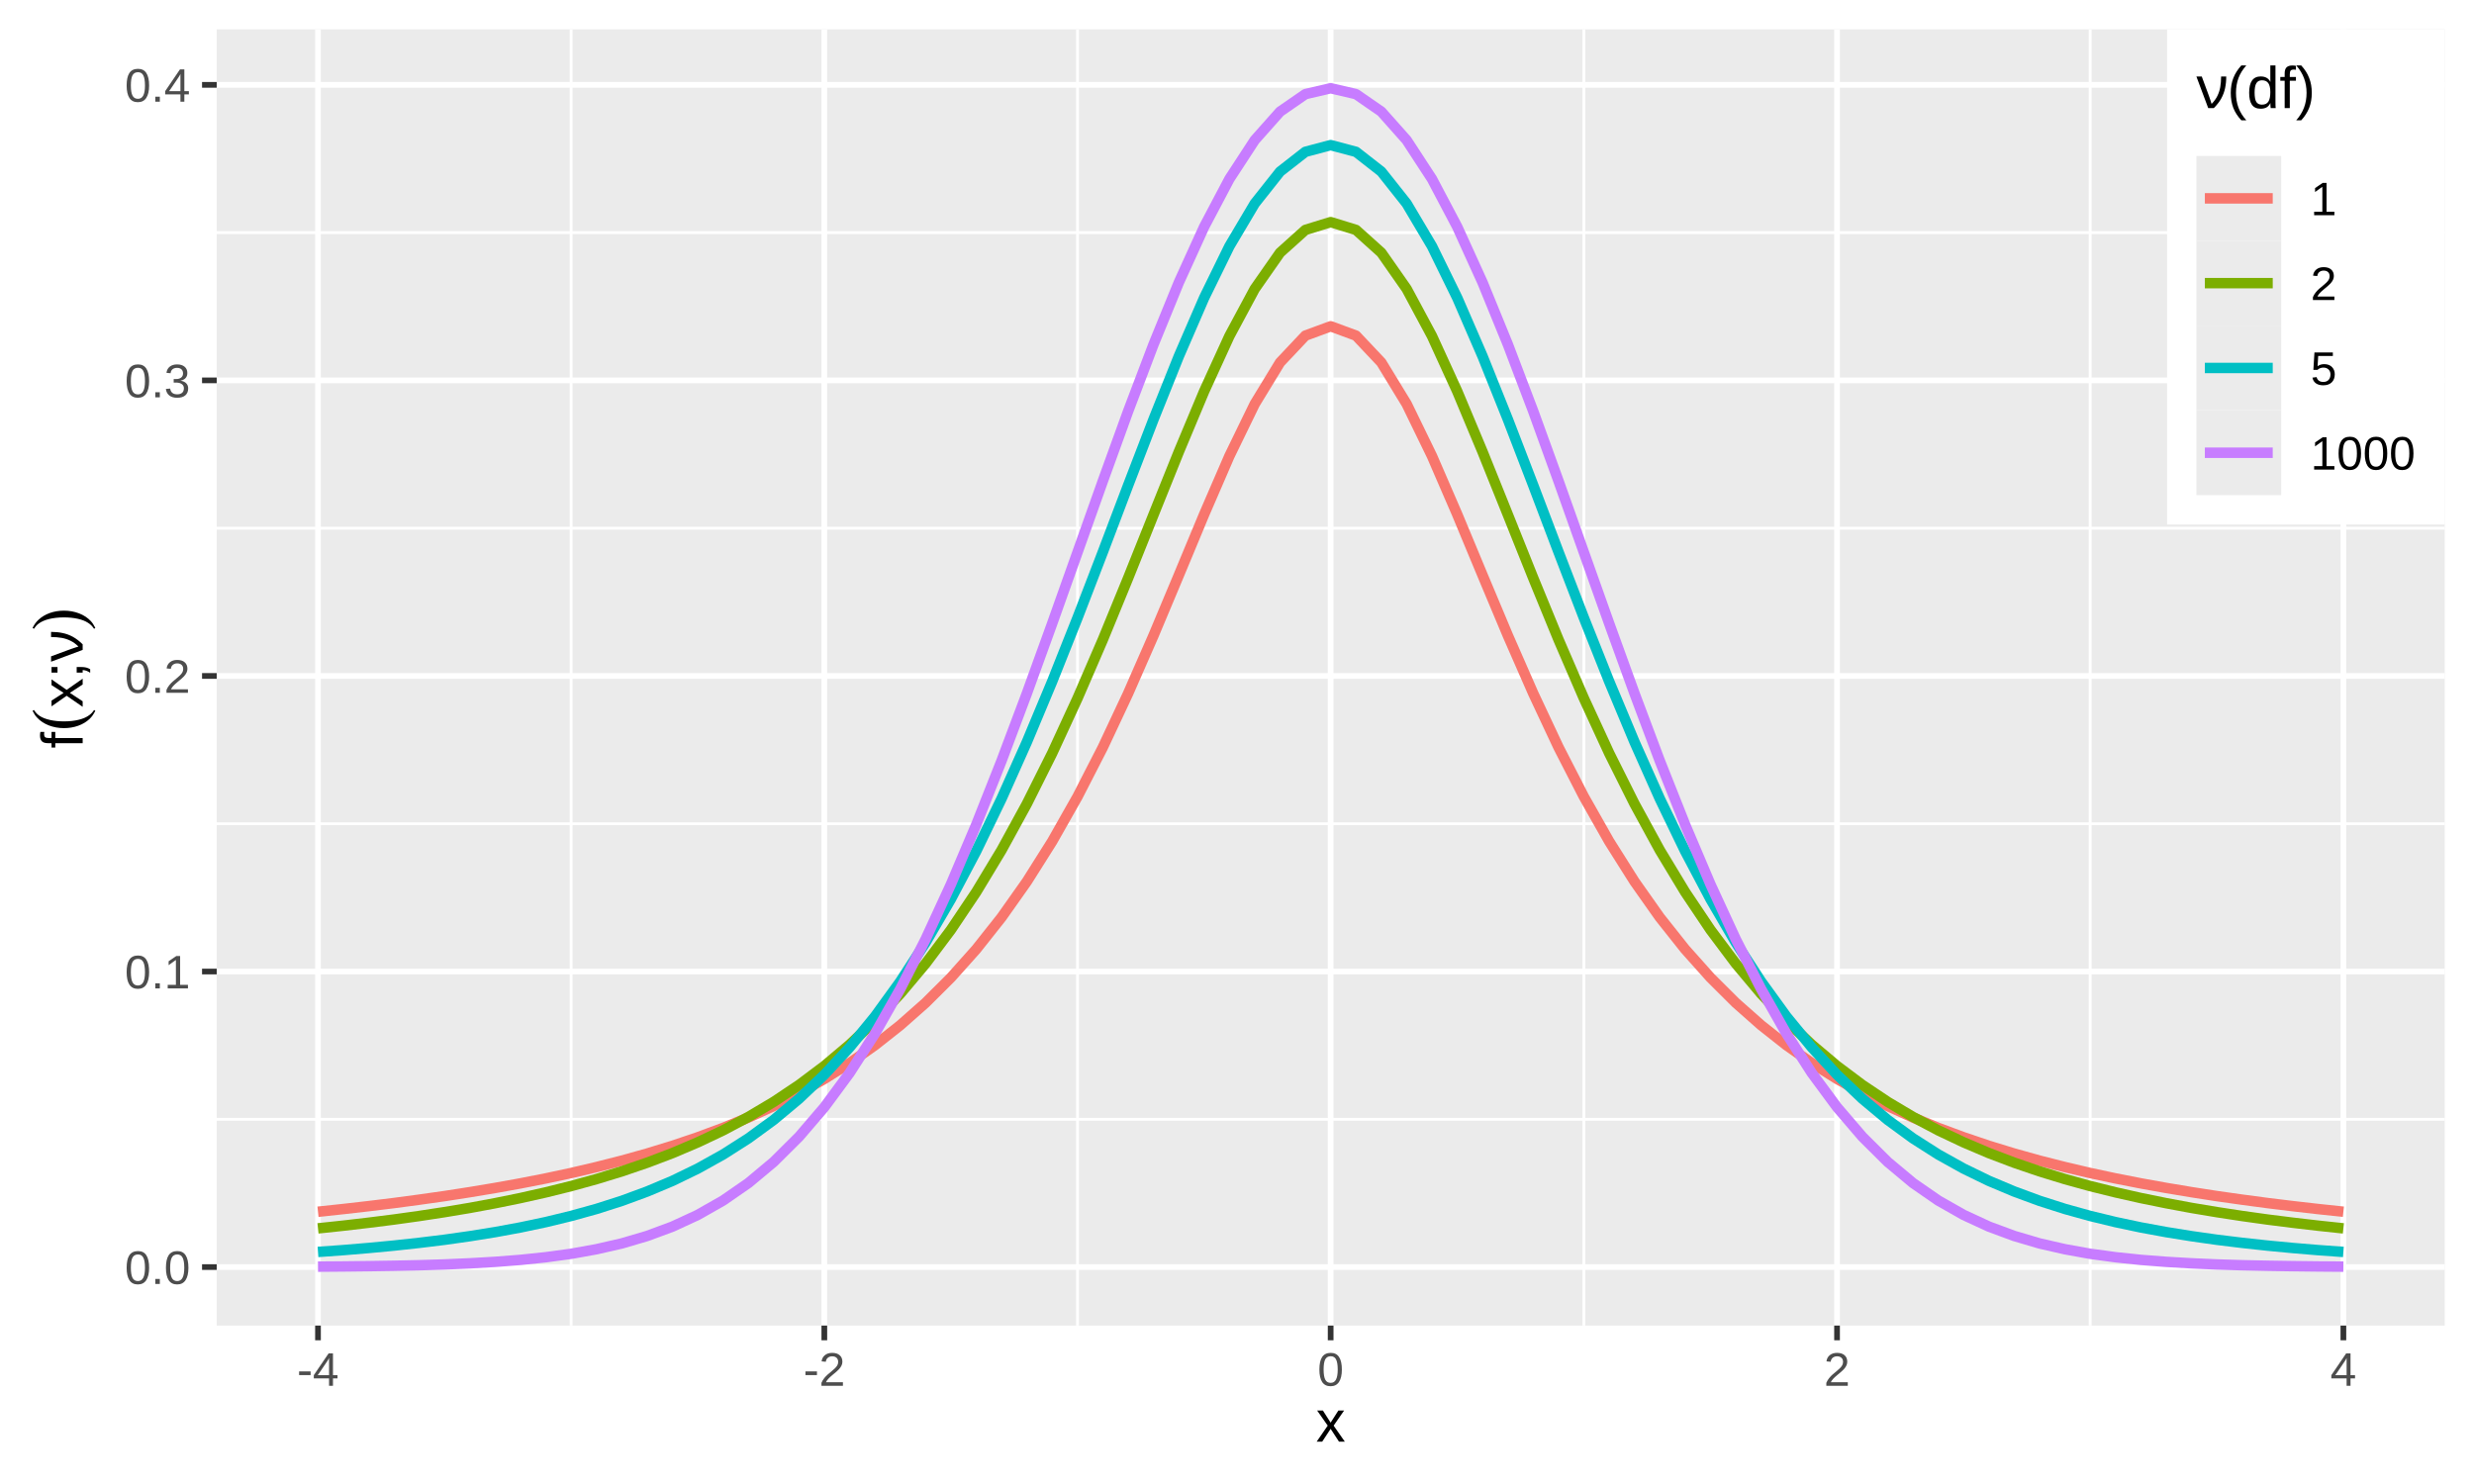
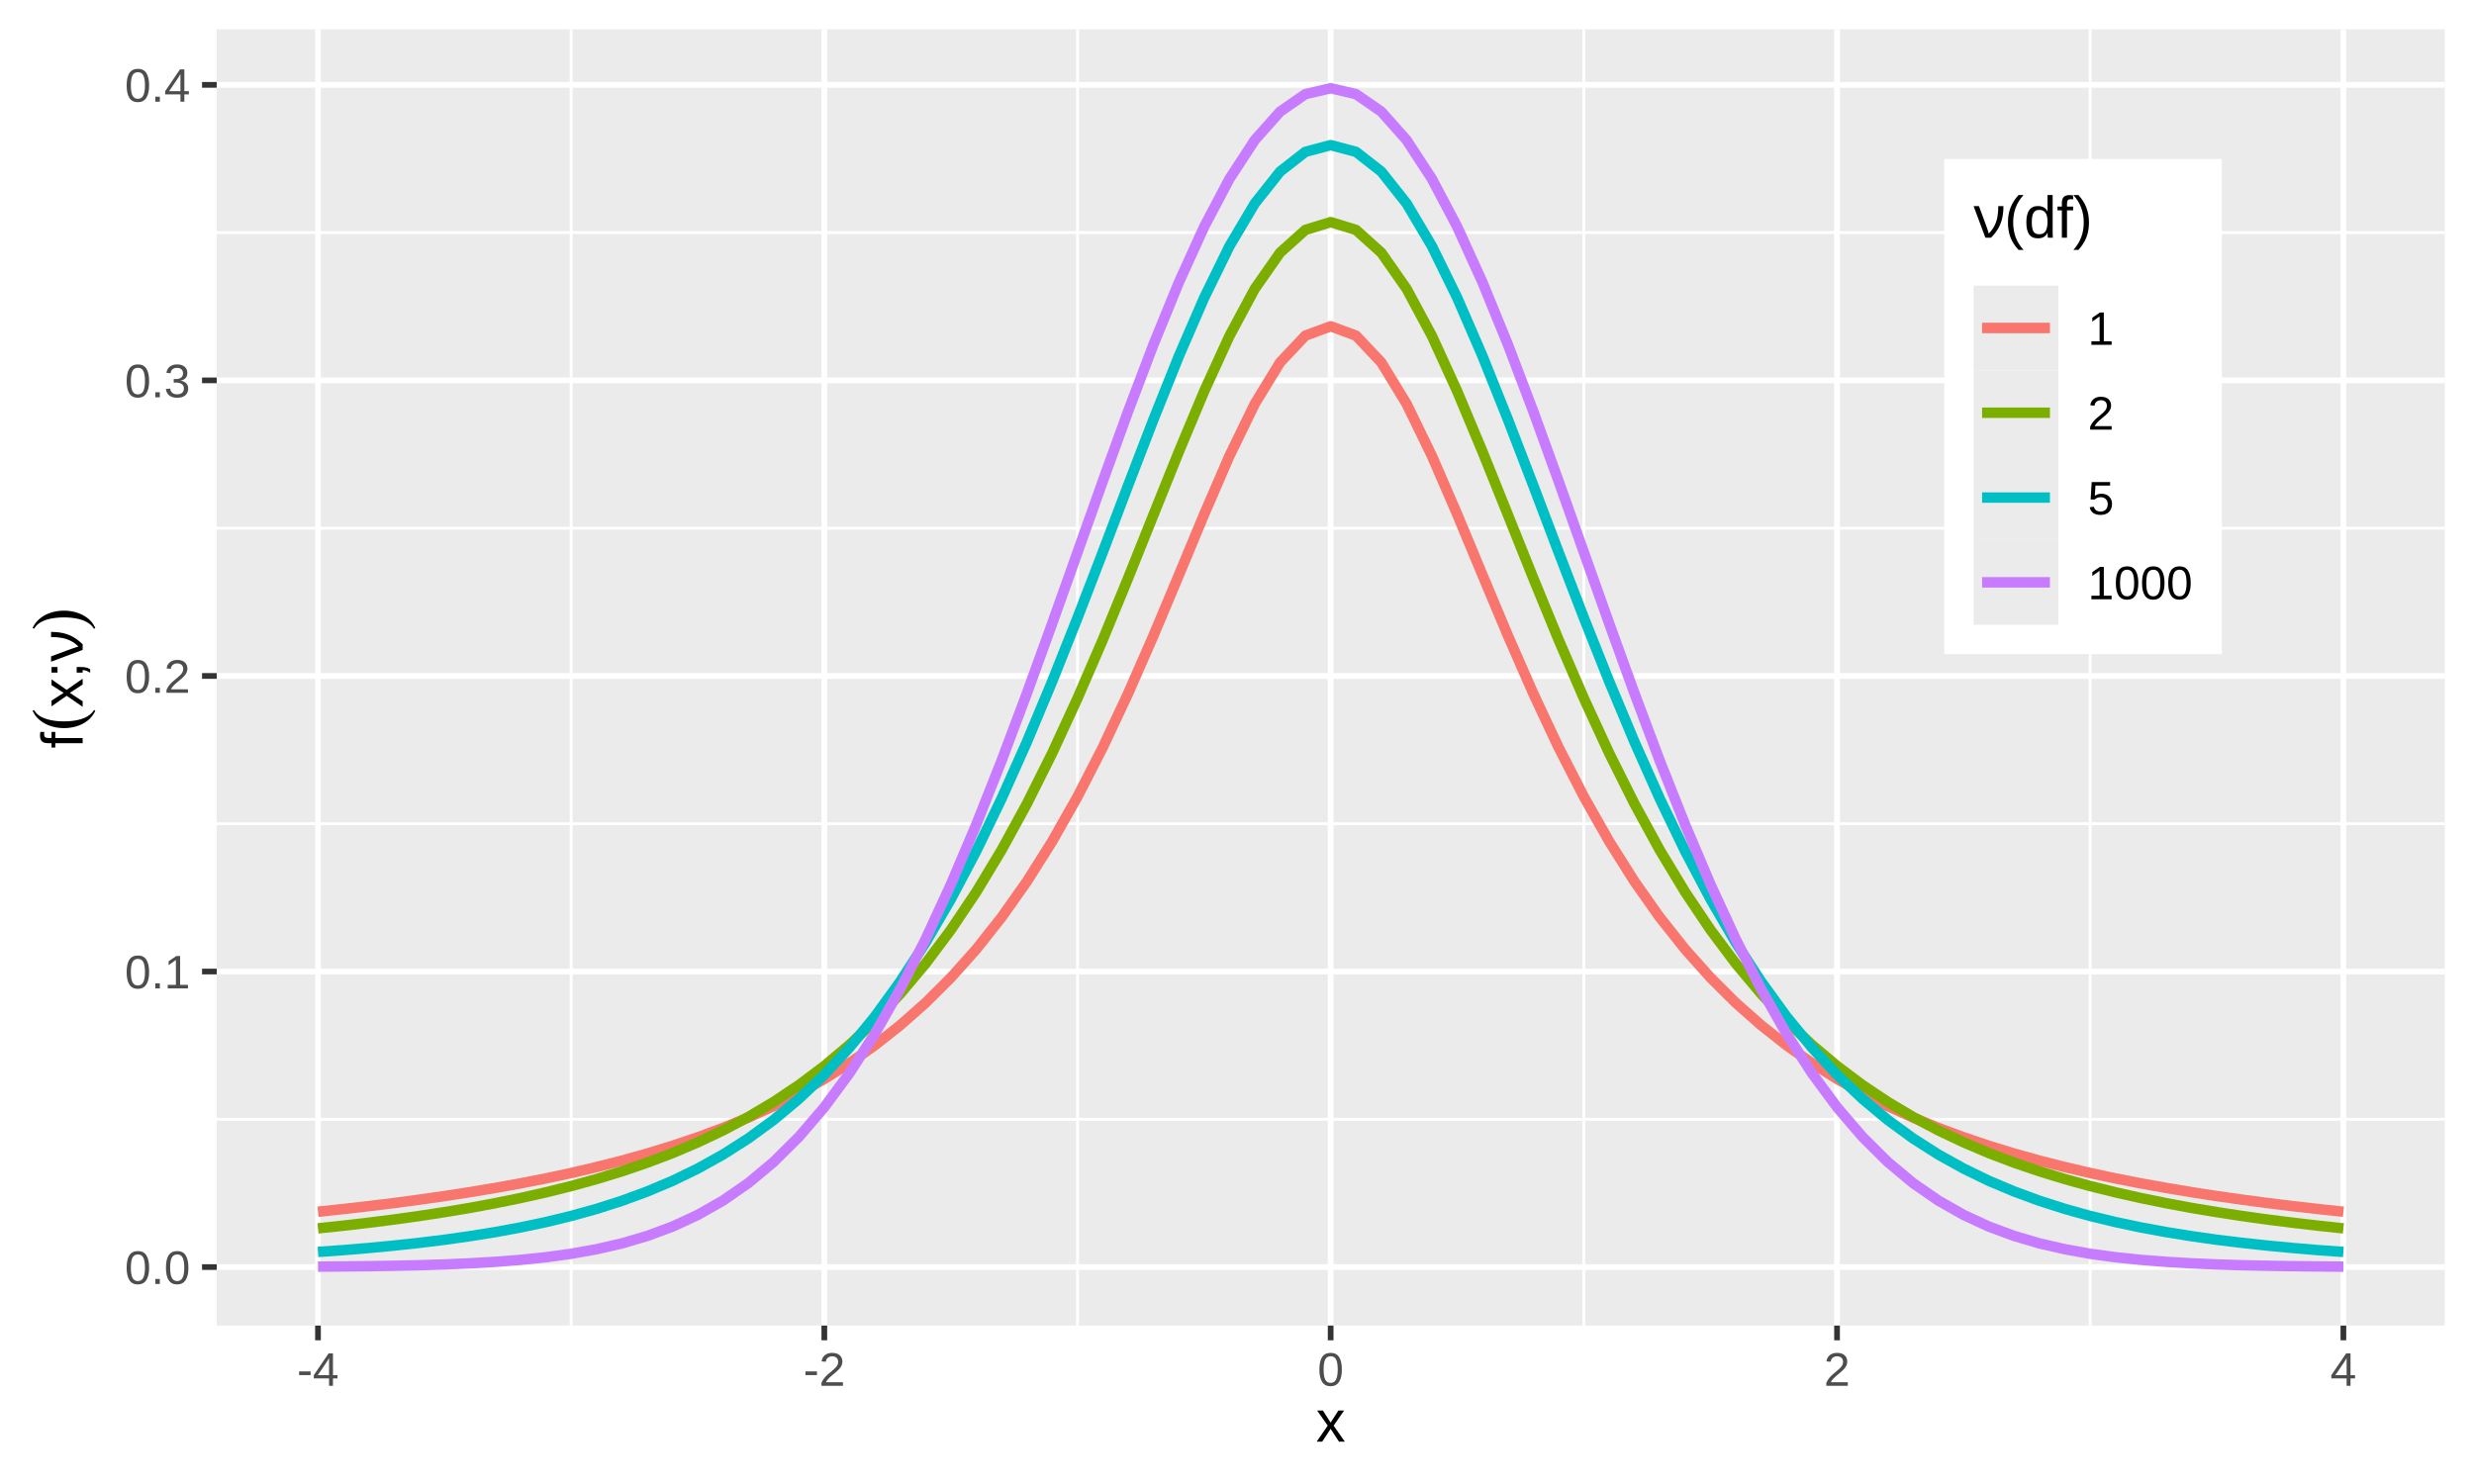
<svg xmlns="http://www.w3.org/2000/svg" class="svglite" width="504.00pt" height="302.40pt" viewBox="0 0 504.00 302.40">
  <defs>
    <style type="text/css">
    .svglite line, .svglite polyline, .svglite polygon, .svglite path, .svglite rect, .svglite circle {
      fill: none;
      stroke: #000000;
      stroke-linecap: round;
      stroke-linejoin: round;
      stroke-miterlimit: 10.00;
    }
    .svglite text {
      white-space: pre;
    }
  </style>
  </defs>
  <rect width="100%" height="100%" style="stroke: none; fill: #FFFFFF;" />
  <defs>
    <clipPath id="cpMC4wMHw1MDQuMDB8MC4wMHwzMDIuNDA=">
      <rect x="0.00" y="0.00" width="504.00" height="302.40" />
    </clipPath>
  </defs>
  <g clip-path="url(#cpMC4wMHw1MDQuMDB8MC4wMHwzMDIuNDA=)">
    <rect x="0.00" y="0.00" width="504.00" height="302.40" style="stroke-width: 1.16; stroke: #FFFFFF; fill: #FFFFFF;" />
  </g>
  <defs>
    <clipPath id="cpNDQuMTV8NDk4LjAyfDUuOTh8MjcwLjEy">
      <rect x="44.15" y="5.98" width="453.88" height="264.14" />
    </clipPath>
  </defs>
  <g clip-path="url(#cpNDQuMTV8NDk4LjAyfDUuOTh8MjcwLjEy)">
    <rect x="44.15" y="5.98" width="453.88" height="264.14" style="stroke-width: 1.16; stroke: none; fill: #EBEBEB;" />
    <polyline points="44.15,228.08 498.02,228.08 " style="stroke-width: 0.58; stroke: #FFFFFF; stroke-linecap: butt;" />
    <polyline points="44.15,167.86 498.02,167.86 " style="stroke-width: 0.58; stroke: #FFFFFF; stroke-linecap: butt;" />
    <polyline points="44.15,107.63 498.02,107.63 " style="stroke-width: 0.58; stroke: #FFFFFF; stroke-linecap: butt;" />
    <polyline points="44.15,47.40 498.02,47.40 " style="stroke-width: 0.58; stroke: #FFFFFF; stroke-linecap: butt;" />
    <polyline points="116.35,270.12 116.35,5.98 " style="stroke-width: 0.58; stroke: #FFFFFF; stroke-linecap: butt;" />
    <polyline points="219.51,270.12 219.51,5.98 " style="stroke-width: 0.58; stroke: #FFFFFF; stroke-linecap: butt;" />
    <polyline points="322.66,270.12 322.66,5.98 " style="stroke-width: 0.58; stroke: #FFFFFF; stroke-linecap: butt;" />
    <polyline points="425.81,270.12 425.81,5.98 " style="stroke-width: 0.58; stroke: #FFFFFF; stroke-linecap: butt;" />
    <polyline points="44.15,258.20 498.02,258.20 " style="stroke-width: 1.16; stroke: #FFFFFF; stroke-linecap: butt;" />
    <polyline points="44.15,197.97 498.02,197.97 " style="stroke-width: 1.16; stroke: #FFFFFF; stroke-linecap: butt;" />
    <polyline points="44.15,137.74 498.02,137.74 " style="stroke-width: 1.16; stroke: #FFFFFF; stroke-linecap: butt;" />
    <polyline points="44.15,77.51 498.02,77.51 " style="stroke-width: 1.16; stroke: #FFFFFF; stroke-linecap: butt;" />
    <polyline points="44.15,17.29 498.02,17.29 " style="stroke-width: 1.16; stroke: #FFFFFF; stroke-linecap: butt;" />
    <polyline points="64.78,270.12 64.78,5.98 " style="stroke-width: 1.16; stroke: #FFFFFF; stroke-linecap: butt;" />
    <polyline points="167.93,270.12 167.93,5.98 " style="stroke-width: 1.16; stroke: #FFFFFF; stroke-linecap: butt;" />
    <polyline points="271.08,270.12 271.08,5.98 " style="stroke-width: 1.16; stroke: #FFFFFF; stroke-linecap: butt;" />
    <polyline points="374.24,270.12 374.24,5.98 " style="stroke-width: 1.16; stroke: #FFFFFF; stroke-linecap: butt;" />
    <polyline points="477.39,270.12 477.39,5.98 " style="stroke-width: 1.16; stroke: #FFFFFF; stroke-linecap: butt;" />
    <polyline points="64.78,246.92 69.94,246.37 75.09,245.78 80.25,245.15 85.41,244.46 90.57,243.73 95.72,242.93 100.88,242.07 106.04,241.14 111.20,240.13 116.35,239.03 121.51,237.82 126.67,236.51 131.83,235.07 136.99,233.49 142.14,231.75 147.30,229.84 152.46,227.72 157.62,225.37 162.77,222.76 167.93,219.86 173.09,216.61 178.25,212.98 183.40,208.91 188.56,204.35 193.72,199.21 198.88,193.43 204.03,186.93 209.19,179.63 214.35,171.45 219.51,162.34 224.67,152.28 229.82,141.30 234.98,129.53 240.14,117.23 245.30,104.83 250.45,92.93 255.61,82.32 260.77,73.86 265.93,68.39 271.08,66.49 276.24,68.39 281.40,73.86 286.56,82.32 291.72,92.93 296.87,104.83 302.03,117.23 307.19,129.53 312.35,141.30 317.50,152.28 322.66,162.34 327.82,171.45 332.98,179.63 338.13,186.93 343.29,193.43 348.45,199.21 353.61,204.35 358.77,208.91 363.92,212.98 369.08,216.61 374.24,219.86 379.40,222.76 384.55,225.37 389.71,227.72 394.87,229.84 400.03,231.75 405.18,233.49 410.34,235.07 415.50,236.51 420.66,237.82 425.81,239.03 430.97,240.13 436.13,241.14 441.29,242.07 446.45,242.93 451.60,243.73 456.76,244.46 461.92,245.15 467.08,245.78 472.23,246.37 477.39,246.92 " style="stroke-width: 2.13; stroke: #F8766D; stroke-linecap: butt;" />
    <polyline points="64.78,250.31 69.94,249.76 75.09,249.16 80.25,248.51 85.41,247.79 90.57,247.00 95.72,246.14 100.88,245.18 106.04,244.13 111.20,242.97 116.35,241.69 121.51,240.27 126.67,238.69 131.83,236.93 136.99,234.97 142.14,232.78 147.30,230.34 152.46,227.60 157.62,224.53 162.77,221.09 167.93,217.22 173.09,212.87 178.25,207.99 183.40,202.50 188.56,196.35 193.72,189.46 198.88,181.77 204.03,173.23 209.19,163.80 214.35,153.48 219.51,142.29 224.67,130.34 229.82,117.79 234.98,104.91 240.14,92.08 245.30,79.75 250.45,68.48 255.61,58.87 260.77,51.49 265.93,46.85 271.08,45.26 276.24,46.85 281.40,51.49 286.56,58.87 291.72,68.48 296.87,79.75 302.03,92.08 307.19,104.91 312.35,117.79 317.50,130.34 322.66,142.29 327.82,153.48 332.98,163.80 338.13,173.23 343.29,181.77 348.45,189.46 353.61,196.35 358.77,202.50 363.92,207.99 369.08,212.87 374.24,217.22 379.40,221.09 384.55,224.53 389.71,227.60 394.87,230.34 400.03,232.78 405.18,234.97 410.34,236.93 415.50,238.69 420.66,240.27 425.81,241.69 430.97,242.97 436.13,244.13 441.29,245.18 446.45,246.14 451.60,247.00 456.76,247.79 461.92,248.51 467.08,249.16 472.23,249.76 477.39,250.31 " style="stroke-width: 2.13; stroke: #7CAE00; stroke-linecap: butt;" />
    <polyline points="64.78,255.11 69.94,254.74 75.09,254.31 80.25,253.82 85.41,253.26 90.57,252.63 95.72,251.90 100.88,251.07 106.04,250.12 111.20,249.03 116.35,247.78 121.51,246.35 126.67,244.70 131.83,242.80 136.99,240.63 142.14,238.13 147.30,235.26 152.46,231.97 157.62,228.20 162.77,223.90 167.93,219.00 173.09,213.42 178.25,207.12 183.40,200.01 188.56,192.06 193.72,183.20 198.88,173.43 204.03,162.75 209.19,151.20 214.35,138.86 219.51,125.89 224.67,112.48 229.82,98.90 234.98,85.49 240.14,72.61 245.30,60.70 250.45,50.18 255.61,41.48 260.77,34.97 265.93,30.94 271.08,29.57 276.24,30.94 281.40,34.97 286.56,41.48 291.72,50.18 296.87,60.70 302.03,72.61 307.19,85.49 312.35,98.90 317.50,112.48 322.66,125.89 327.82,138.86 332.98,151.20 338.13,162.75 343.29,173.43 348.45,183.20 353.61,192.06 358.77,200.01 363.92,207.12 369.08,213.42 374.24,219.00 379.40,223.90 384.55,228.20 389.71,231.97 394.87,235.26 400.03,238.13 405.18,240.63 410.34,242.80 415.50,244.70 420.66,246.35 425.81,247.78 430.97,249.03 436.13,250.12 441.29,251.07 446.45,251.90 451.60,252.63 456.76,253.26 461.92,253.82 467.08,254.31 472.23,254.74 477.39,255.11 " style="stroke-width: 2.13; stroke: #00BFC4; stroke-linecap: butt;" />
    <polyline points="64.78,258.11 69.94,258.07 75.09,258.01 80.25,257.93 85.41,257.82 90.57,257.66 95.72,257.43 100.88,257.13 106.04,256.73 111.20,256.19 116.35,255.49 121.51,254.56 126.67,253.38 131.83,251.86 136.99,249.95 142.14,247.57 147.30,244.64 152.46,241.07 157.62,236.76 162.77,231.64 167.93,225.62 173.09,218.63 178.25,210.61 183.40,201.53 188.56,191.39 193.72,180.20 198.88,168.04 204.03,155.03 209.19,141.30 214.35,127.05 219.51,112.54 224.67,98.02 229.82,83.80 234.98,70.22 240.14,57.58 245.30,46.23 250.45,36.47 255.61,28.56 260.77,22.75 265.93,19.18 271.08,17.98 276.24,19.18 281.40,22.75 286.56,28.56 291.72,36.47 296.87,46.23 302.03,57.58 307.19,70.22 312.35,83.80 317.50,98.02 322.66,112.54 327.82,127.05 332.98,141.30 338.13,155.03 343.29,168.04 348.45,180.20 353.61,191.39 358.77,201.53 363.92,210.61 369.08,218.63 374.24,225.62 379.40,231.64 384.55,236.76 389.71,241.07 394.87,244.64 400.03,247.57 405.18,249.95 410.34,251.86 415.50,253.38 420.66,254.56 425.81,255.49 430.97,256.19 436.13,256.73 441.29,257.13 446.45,257.43 451.60,257.66 456.76,257.82 461.92,257.93 467.08,258.01 472.23,258.07 477.39,258.11 " style="stroke-width: 2.13; stroke: #C77CFF; stroke-linecap: butt;" />
  </g>
  <g clip-path="url(#cpMC4wMHw1MDQuMDB8MC4wMHwzMDIuNDA=)">
    <text x="38.77" y="261.64" text-anchor="end" style="font-size: 9.60px;fill: #4D4D4D; font-family: &quot;Arial&quot;;" textLength="13.33px" lengthAdjust="spacingAndGlyphs">0.0</text>
    <text x="38.77" y="201.41" text-anchor="end" style="font-size: 9.60px;fill: #4D4D4D; font-family: &quot;Arial&quot;;" textLength="13.33px" lengthAdjust="spacingAndGlyphs">0.1</text>
    <text x="38.77" y="141.18" text-anchor="end" style="font-size: 9.60px;fill: #4D4D4D; font-family: &quot;Arial&quot;;" textLength="13.33px" lengthAdjust="spacingAndGlyphs">0.2</text>
    <text x="38.77" y="80.96" text-anchor="end" style="font-size: 9.60px;fill: #4D4D4D; font-family: &quot;Arial&quot;;" textLength="13.33px" lengthAdjust="spacingAndGlyphs">0.3</text>
    <text x="38.77" y="20.73" text-anchor="end" style="font-size: 9.60px;fill: #4D4D4D; font-family: &quot;Arial&quot;;" textLength="13.33px" lengthAdjust="spacingAndGlyphs">0.4</text>
    <polyline points="41.16,258.20 44.15,258.20 " style="stroke-width: 1.16; stroke: #333333; stroke-linecap: butt;" />
    <polyline points="41.16,197.97 44.15,197.97 " style="stroke-width: 1.16; stroke: #333333; stroke-linecap: butt;" />
    <polyline points="41.16,137.74 44.15,137.74 " style="stroke-width: 1.16; stroke: #333333; stroke-linecap: butt;" />
    <polyline points="41.16,77.51 44.15,77.51 " style="stroke-width: 1.16; stroke: #333333; stroke-linecap: butt;" />
    <polyline points="41.16,17.29 44.15,17.29 " style="stroke-width: 1.16; stroke: #333333; stroke-linecap: butt;" />
    <polyline points="64.78,273.11 64.78,270.12 " style="stroke-width: 1.16; stroke: #333333; stroke-linecap: butt;" />
    <polyline points="167.93,273.11 167.93,270.12 " style="stroke-width: 1.16; stroke: #333333; stroke-linecap: butt;" />
    <polyline points="271.08,273.11 271.08,270.12 " style="stroke-width: 1.16; stroke: #333333; stroke-linecap: butt;" />
    <polyline points="374.24,273.11 374.24,270.12 " style="stroke-width: 1.16; stroke: #333333; stroke-linecap: butt;" />
    <polyline points="477.39,273.11 477.39,270.12 " style="stroke-width: 1.16; stroke: #333333; stroke-linecap: butt;" />
    <text x="64.78" y="282.38" text-anchor="middle" style="font-size: 9.60px;fill: #4D4D4D; font-family: &quot;Arial&quot;;" textLength="8.53px" lengthAdjust="spacingAndGlyphs">-4</text>
    <text x="167.93" y="282.38" text-anchor="middle" style="font-size: 9.60px;fill: #4D4D4D; font-family: &quot;Arial&quot;;" textLength="8.53px" lengthAdjust="spacingAndGlyphs">-2</text>
    <text x="271.08" y="282.38" text-anchor="middle" style="font-size: 9.60px;fill: #4D4D4D; font-family: &quot;Arial&quot;;" textLength="5.34px" lengthAdjust="spacingAndGlyphs">0</text>
    <text x="374.24" y="282.38" text-anchor="middle" style="font-size: 9.60px;fill: #4D4D4D; font-family: &quot;Arial&quot;;" textLength="5.34px" lengthAdjust="spacingAndGlyphs">2</text>
    <text x="477.39" y="282.38" text-anchor="middle" style="font-size: 9.60px;fill: #4D4D4D; font-family: &quot;Arial&quot;;" textLength="5.34px" lengthAdjust="spacingAndGlyphs">4</text>
    <text x="268.09" y="293.77" style="font-size: 12.00px; font-family: &quot;Arial&quot;;" textLength="6.00px" lengthAdjust="spacingAndGlyphs">x</text>
    <text transform="translate(16.84,152.50) rotate(-90)" style="font-size: 12.00px; font-family: &quot;Arial&quot;;" textLength="3.33px" lengthAdjust="spacingAndGlyphs">f</text>
    <text transform="translate(16.84,149.17) rotate(-90)" style="font-size: 15.00px; font-family: &quot;Symbol&quot;;" textLength="5.00px" lengthAdjust="spacingAndGlyphs">(</text>
    <text transform="translate(16.84,144.17) rotate(-90)" style="font-size: 12.00px; font-family: &quot;Arial&quot;;" textLength="6.00px" lengthAdjust="spacingAndGlyphs">x</text>
    <text transform="translate(16.84,138.17) rotate(-90)" style="font-size: 12.00px; font-family: &quot;Arial&quot;;" textLength="3.33px" lengthAdjust="spacingAndGlyphs">;</text>
    <text transform="translate(16.84,134.84) rotate(-90)" style="font-size: 12.00px; font-family: &quot;Symbol&quot;;" textLength="6.25px" lengthAdjust="spacingAndGlyphs">ν</text>
    <text transform="translate(16.84,128.59) rotate(-90)" style="font-size: 15.00px; font-family: &quot;Symbol&quot;;" textLength="5.00px" lengthAdjust="spacingAndGlyphs">)</text>
-     <rect x="441.47" y="5.98" width="56.55" height="100.90" style="stroke-width: 1.16; stroke: none; fill: #FFFFFF;" />
-     <text x="447.45" y="22.03" style="font-size: 12.00px; font-family: &quot;Symbol&quot;;" textLength="6.25px" lengthAdjust="spacingAndGlyphs">ν</text>
-     <text x="453.70" y="22.03" style="font-size: 12.00px; font-family: &quot;Arial&quot;;" textLength="21.33px" lengthAdjust="spacingAndGlyphs"> (df)</text>
-     <rect x="447.45" y="31.78" width="17.28" height="17.28" style="stroke-width: 1.16; stroke: none; fill: #EBEBEB;" />
-     <line x1="449.17" y1="40.42" x2="463.00" y2="40.42" style="stroke-width: 2.13; stroke: #F8766D; stroke-linecap: butt;" />
-     <rect x="447.45" y="49.06" width="17.28" height="17.28" style="stroke-width: 1.16; stroke: none; fill: #EBEBEB;" />
-     <line x1="449.17" y1="57.70" x2="463.00" y2="57.70" style="stroke-width: 2.13; stroke: #7CAE00; stroke-linecap: butt;" />
-     <rect x="447.45" y="66.34" width="17.28" height="17.28" style="stroke-width: 1.16; stroke: none; fill: #EBEBEB;" />
-     <line x1="449.17" y1="74.98" x2="463.00" y2="74.98" style="stroke-width: 2.13; stroke: #00BFC4; stroke-linecap: butt;" />
-     <rect x="447.45" y="83.62" width="17.28" height="17.28" style="stroke-width: 1.16; stroke: none; fill: #EBEBEB;" />
-     <line x1="449.17" y1="92.26" x2="463.00" y2="92.26" style="stroke-width: 2.13; stroke: #C77CFF; stroke-linecap: butt;" />
-     <text x="470.70" y="43.86" style="font-size: 9.60px; font-family: &quot;Arial&quot;;" textLength="5.34px" lengthAdjust="spacingAndGlyphs">1</text>
-     <text x="470.70" y="61.14" style="font-size: 9.60px; font-family: &quot;Arial&quot;;" textLength="5.34px" lengthAdjust="spacingAndGlyphs">2</text>
-     <text x="470.70" y="78.42" style="font-size: 9.60px; font-family: &quot;Arial&quot;;" textLength="5.34px" lengthAdjust="spacingAndGlyphs">5</text>
-     <text x="470.70" y="95.70" style="font-size: 9.60px; font-family: &quot;Arial&quot;;" textLength="21.34px" lengthAdjust="spacingAndGlyphs">1000</text>
+     <rect x="396.08" y="32.39" width="56.55" height="100.90" style="stroke-width: 1.16; stroke: none; fill: #FFFFFF;" />
+     <text x="402.06" y="48.44" style="font-size: 12.00px; font-family: &quot;Symbol&quot;;" textLength="6.25px" lengthAdjust="spacingAndGlyphs">ν</text>
+     <text x="408.31" y="48.44" style="font-size: 12.00px; font-family: &quot;Arial&quot;;" textLength="21.33px" lengthAdjust="spacingAndGlyphs"> (df)</text>
+     <rect x="402.06" y="58.19" width="17.28" height="17.28" style="stroke-width: 1.16; stroke: none; fill: #EBEBEB;" />
+     <line x1="403.79" y1="66.83" x2="417.61" y2="66.83" style="stroke-width: 2.13; stroke: #F8766D; stroke-linecap: butt;" />
+     <rect x="402.06" y="75.47" width="17.28" height="17.28" style="stroke-width: 1.16; stroke: none; fill: #EBEBEB;" />
+     <line x1="403.79" y1="84.11" x2="417.61" y2="84.11" style="stroke-width: 2.13; stroke: #7CAE00; stroke-linecap: butt;" />
+     <rect x="402.06" y="92.75" width="17.28" height="17.28" style="stroke-width: 1.16; stroke: none; fill: #EBEBEB;" />
+     <line x1="403.79" y1="101.39" x2="417.61" y2="101.39" style="stroke-width: 2.13; stroke: #00BFC4; stroke-linecap: butt;" />
+     <rect x="402.06" y="110.03" width="17.28" height="17.28" style="stroke-width: 1.16; stroke: none; fill: #EBEBEB;" />
+     <line x1="403.79" y1="118.67" x2="417.61" y2="118.67" style="stroke-width: 2.13; stroke: #C77CFF; stroke-linecap: butt;" />
+     <text x="425.32" y="70.27" style="font-size: 9.60px; font-family: &quot;Arial&quot;;" textLength="5.34px" lengthAdjust="spacingAndGlyphs">1</text>
+     <text x="425.32" y="87.55" style="font-size: 9.60px; font-family: &quot;Arial&quot;;" textLength="5.34px" lengthAdjust="spacingAndGlyphs">2</text>
+     <text x="425.32" y="104.83" style="font-size: 9.60px; font-family: &quot;Arial&quot;;" textLength="5.34px" lengthAdjust="spacingAndGlyphs">5</text>
+     <text x="425.32" y="122.11" style="font-size: 9.60px; font-family: &quot;Arial&quot;;" textLength="21.34px" lengthAdjust="spacingAndGlyphs">1000</text>
  </g>
</svg>
